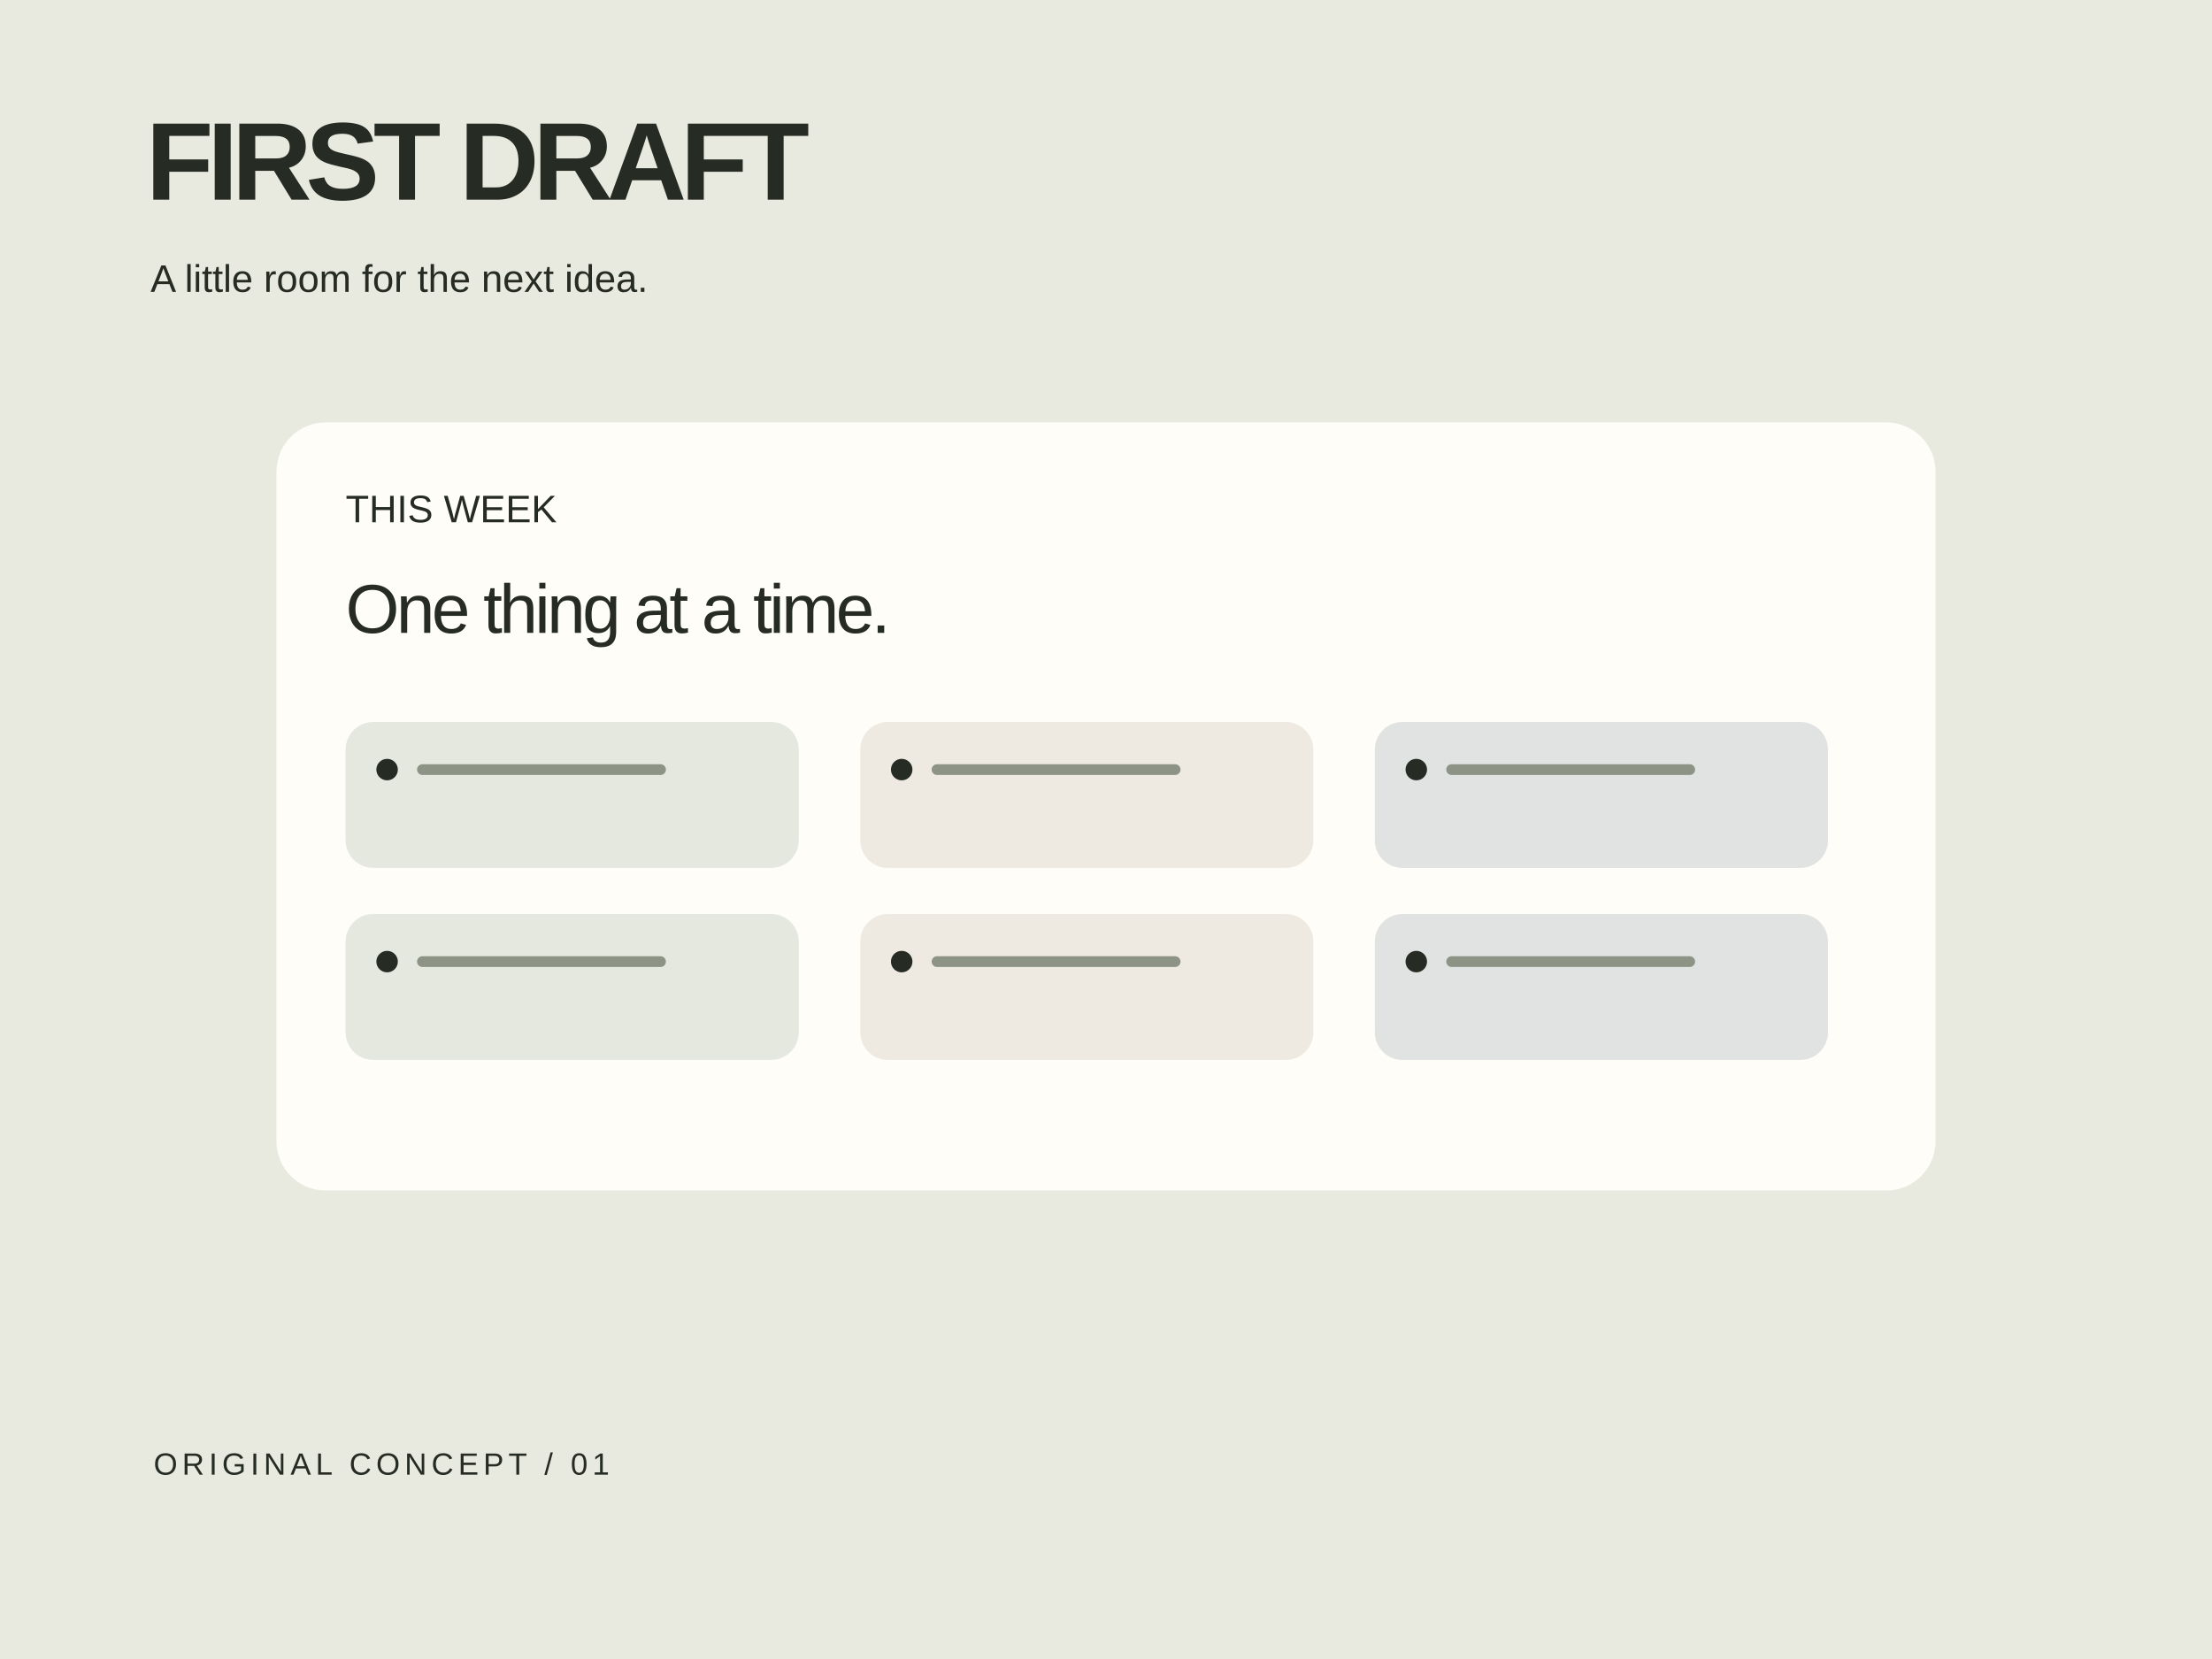
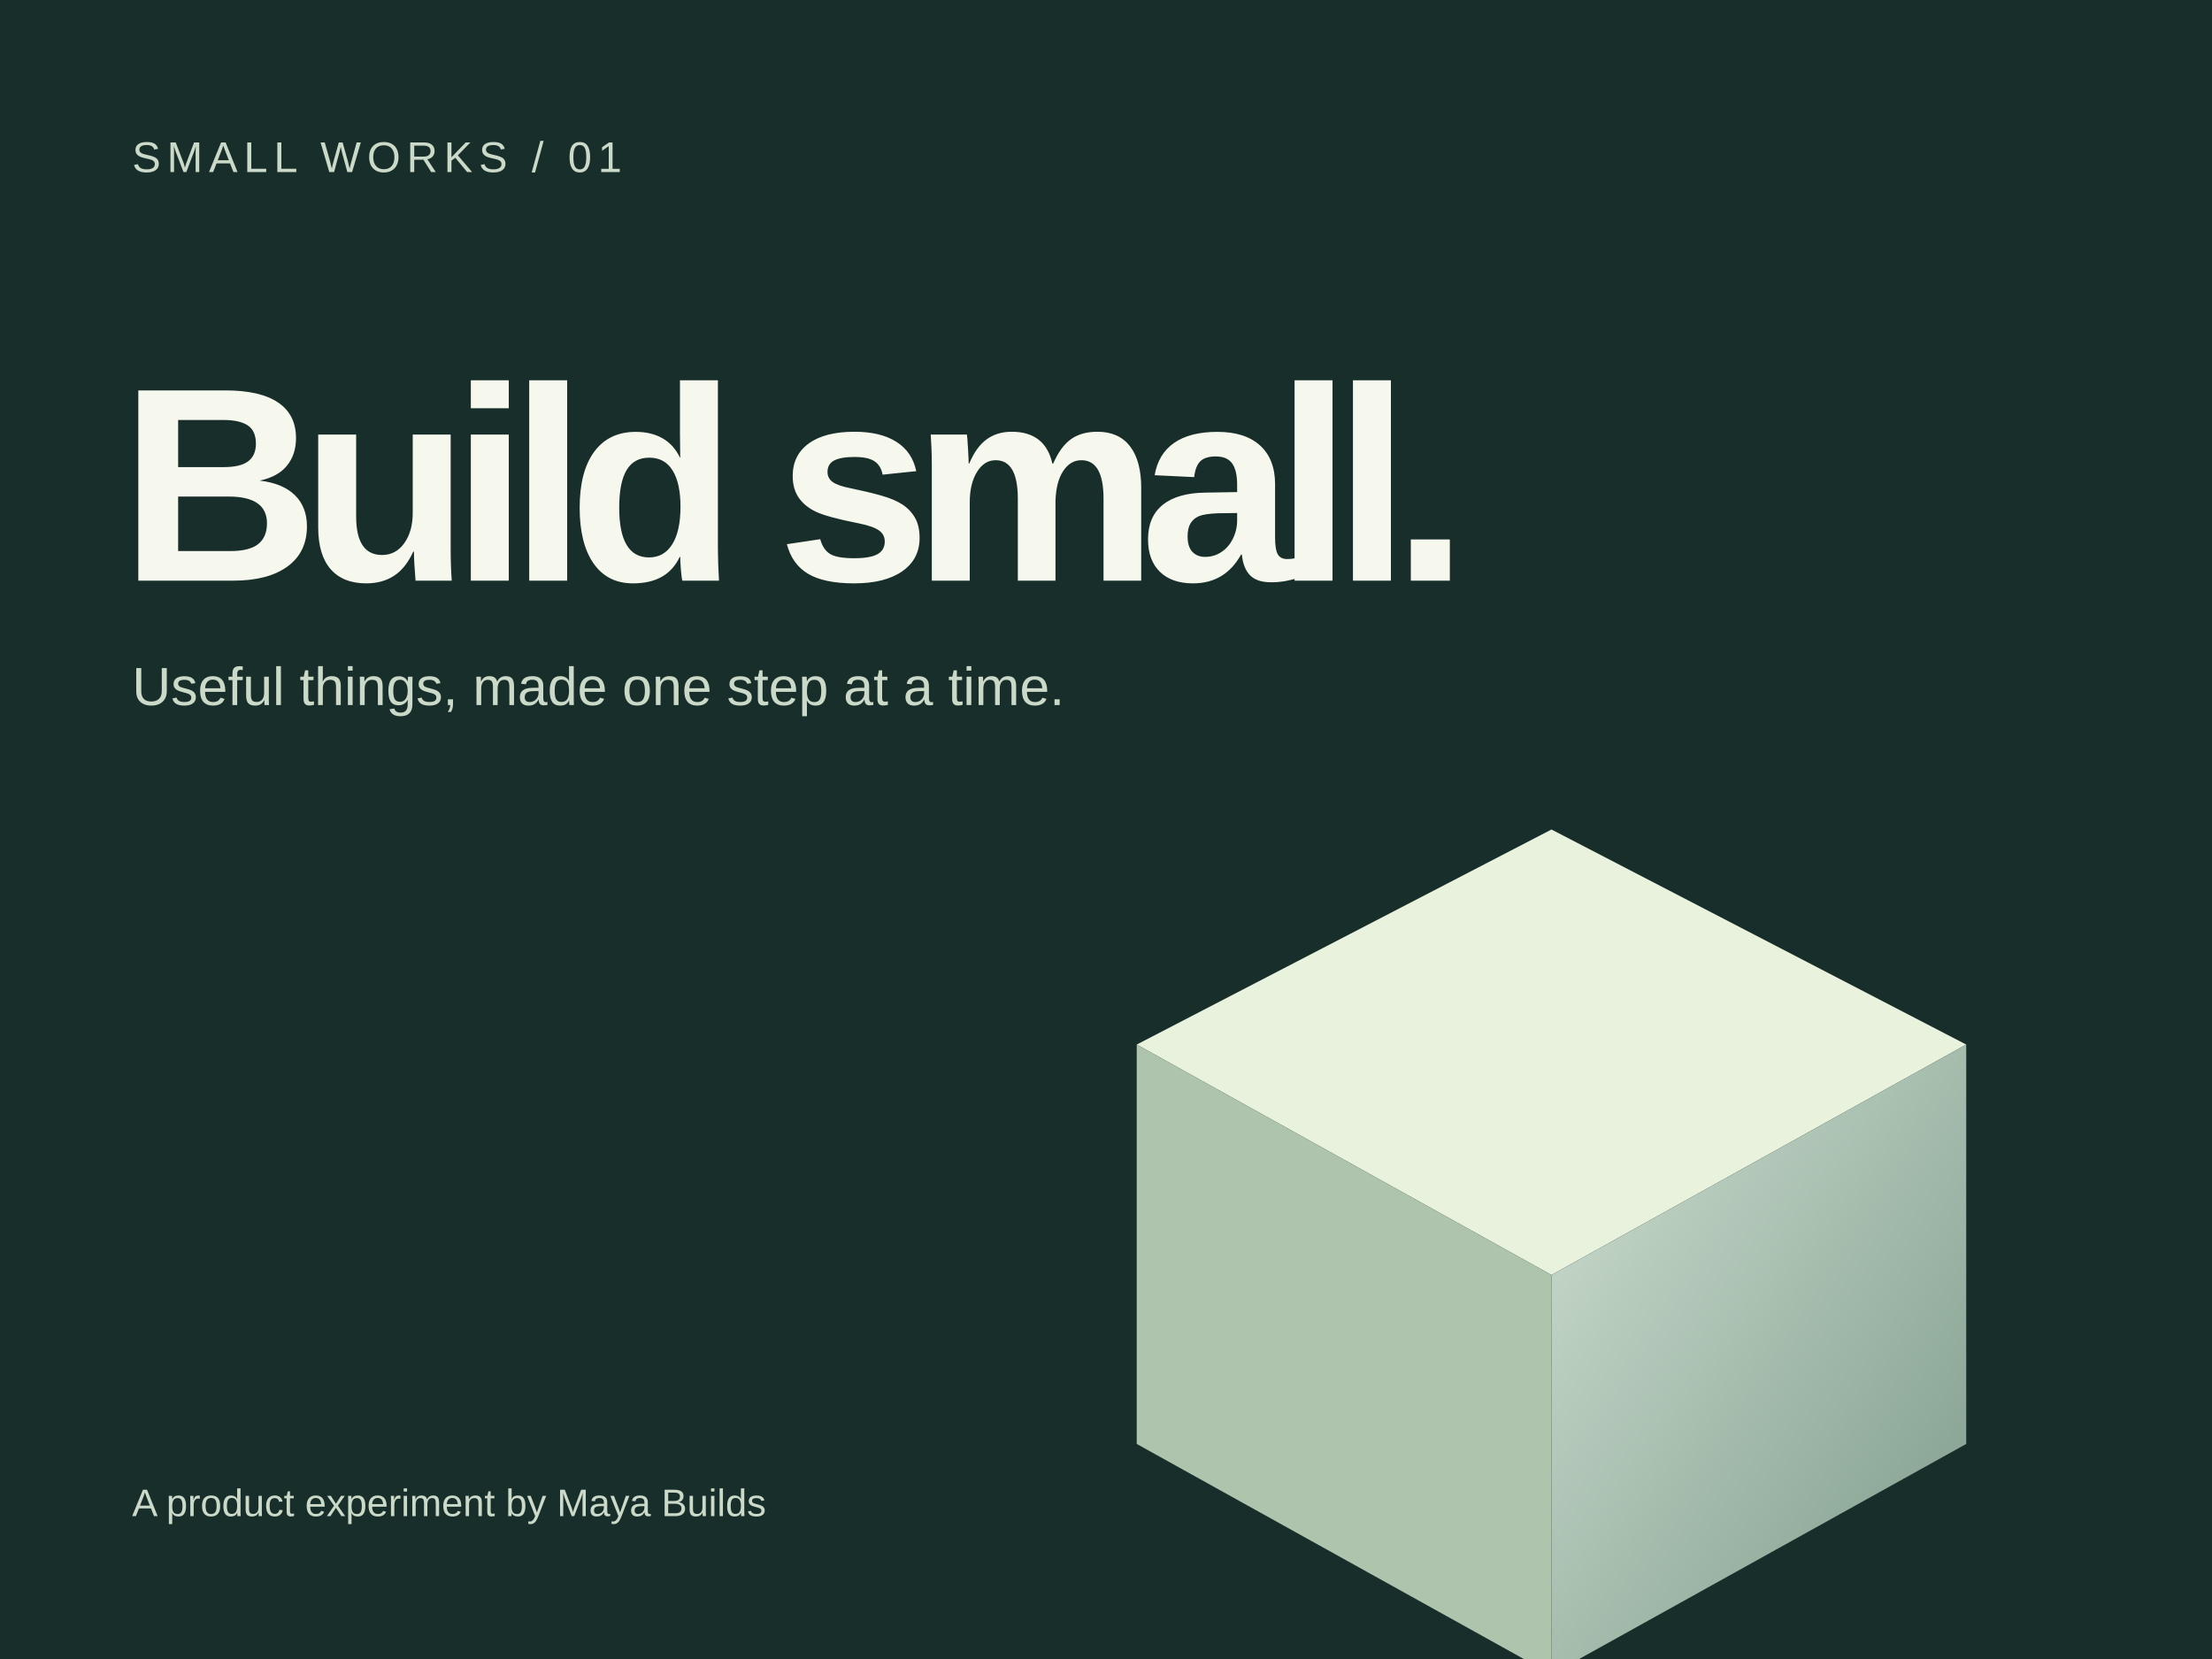
<svg xmlns="http://www.w3.org/2000/svg" width="1440" height="1080" viewBox="0 0 1440 1080">
-   <rect width="1440" height="1080" fill="#e9eadf" />
-   <g font-family="Arial,sans-serif">
-     <text x="95" y="130" fill="#262c23" font-size="72" font-weight="600" letter-spacing="-4">FIRST DRAFT</text>
-     <text x="98" y="190" fill="#262c23" font-size="25">A little room for the next idea.</text>
-     <rect x="180" y="275" width="1080" height="500" rx="32" fill="#fffdf8" />
-     <text x="225" y="340" font-size="25" fill="#262c23">THIS WEEK</text>
-     <text x="225" y="412" font-size="45" letter-spacing="-2" fill="#262c23">One thing at a time.</text>
-     <rect x="225" y="470" width="295" height="95" rx="18" fill="#e5e8df" />
-     <circle cx="252" cy="501" r="7" fill="#262c23" />
-     <path d="M275 501h155" stroke="#8d9485" stroke-width="7" stroke-linecap="round" />
-     <rect x="560" y="470" width="295" height="95" rx="18" fill="#eeeae1" />
-     <circle cx="587" cy="501" r="7" fill="#262c23" />
-     <path d="M610 501h155" stroke="#8d9485" stroke-width="7" stroke-linecap="round" />
-     <rect x="895" y="470" width="295" height="95" rx="18" fill="#e0e3e1" />
-     <circle cx="922" cy="501" r="7" fill="#262c23" />
-     <path d="M945 501h155" stroke="#8d9485" stroke-width="7" stroke-linecap="round" />
-     <rect x="225" y="595" width="295" height="95" rx="18" fill="#e5e8df" />
-     <circle cx="252" cy="626" r="7" fill="#262c23" />
-     <path d="M275 626h155" stroke="#8d9485" stroke-width="7" stroke-linecap="round" />
-     <rect x="560" y="595" width="295" height="95" rx="18" fill="#eeeae1" />
-     <circle cx="587" cy="626" r="7" fill="#262c23" />
-     <path d="M610 626h155" stroke="#8d9485" stroke-width="7" stroke-linecap="round" />
-     <rect x="895" y="595" width="295" height="95" rx="18" fill="#e0e3e1" />
-     <circle cx="922" cy="626" r="7" fill="#262c23" />
-     <path d="M945 626h155" stroke="#8d9485" stroke-width="7" stroke-linecap="round" />
-     <text x="100" y="960" fill="#262c23" font-size="20" letter-spacing="3">ORIGINAL CONCEPT / 01</text>
+   <defs>
+     <linearGradient id="p" x2="1" y2="1">
+       <stop stop-color="#cfdfd1" />
+       <stop offset="1" stop-color="#7c9a8a" />
+     </linearGradient>
+   </defs>
+   <rect width="1440" height="1080" fill="#182e2a" />
+   <text x="86" y="112" font-family="Arial,sans-serif" font-size="28" letter-spacing="4" fill="#cbd9c8">SMALL WORKS / 01</text>
+   <text x="78" y="378" font-family="Arial,sans-serif" font-weight="700" font-size="180" letter-spacing="-12" fill="#f6f8ed">Build small.</text>
+   <text x="86" y="459" font-family="Arial,sans-serif" font-size="35" fill="#cbd9c8">Useful things, made one step at a time.</text>
+   <g transform="translate(740 540)">
+     <path d="M0 140 270 0 540 140 270 290Z" fill="#e9f2dc" />
+     <path d="M0 140 270 290 270 550 0 400Z" fill="#aec4ad" />
+     <path d="M270 290 540 140 540 400 270 550Z" fill="url(#p)" />
  </g>
+   <text x="86" y="987" font-family="Arial,sans-serif" font-size="25" fill="#cbd9c8">A product experiment by Maya Builds</text>
</svg>
